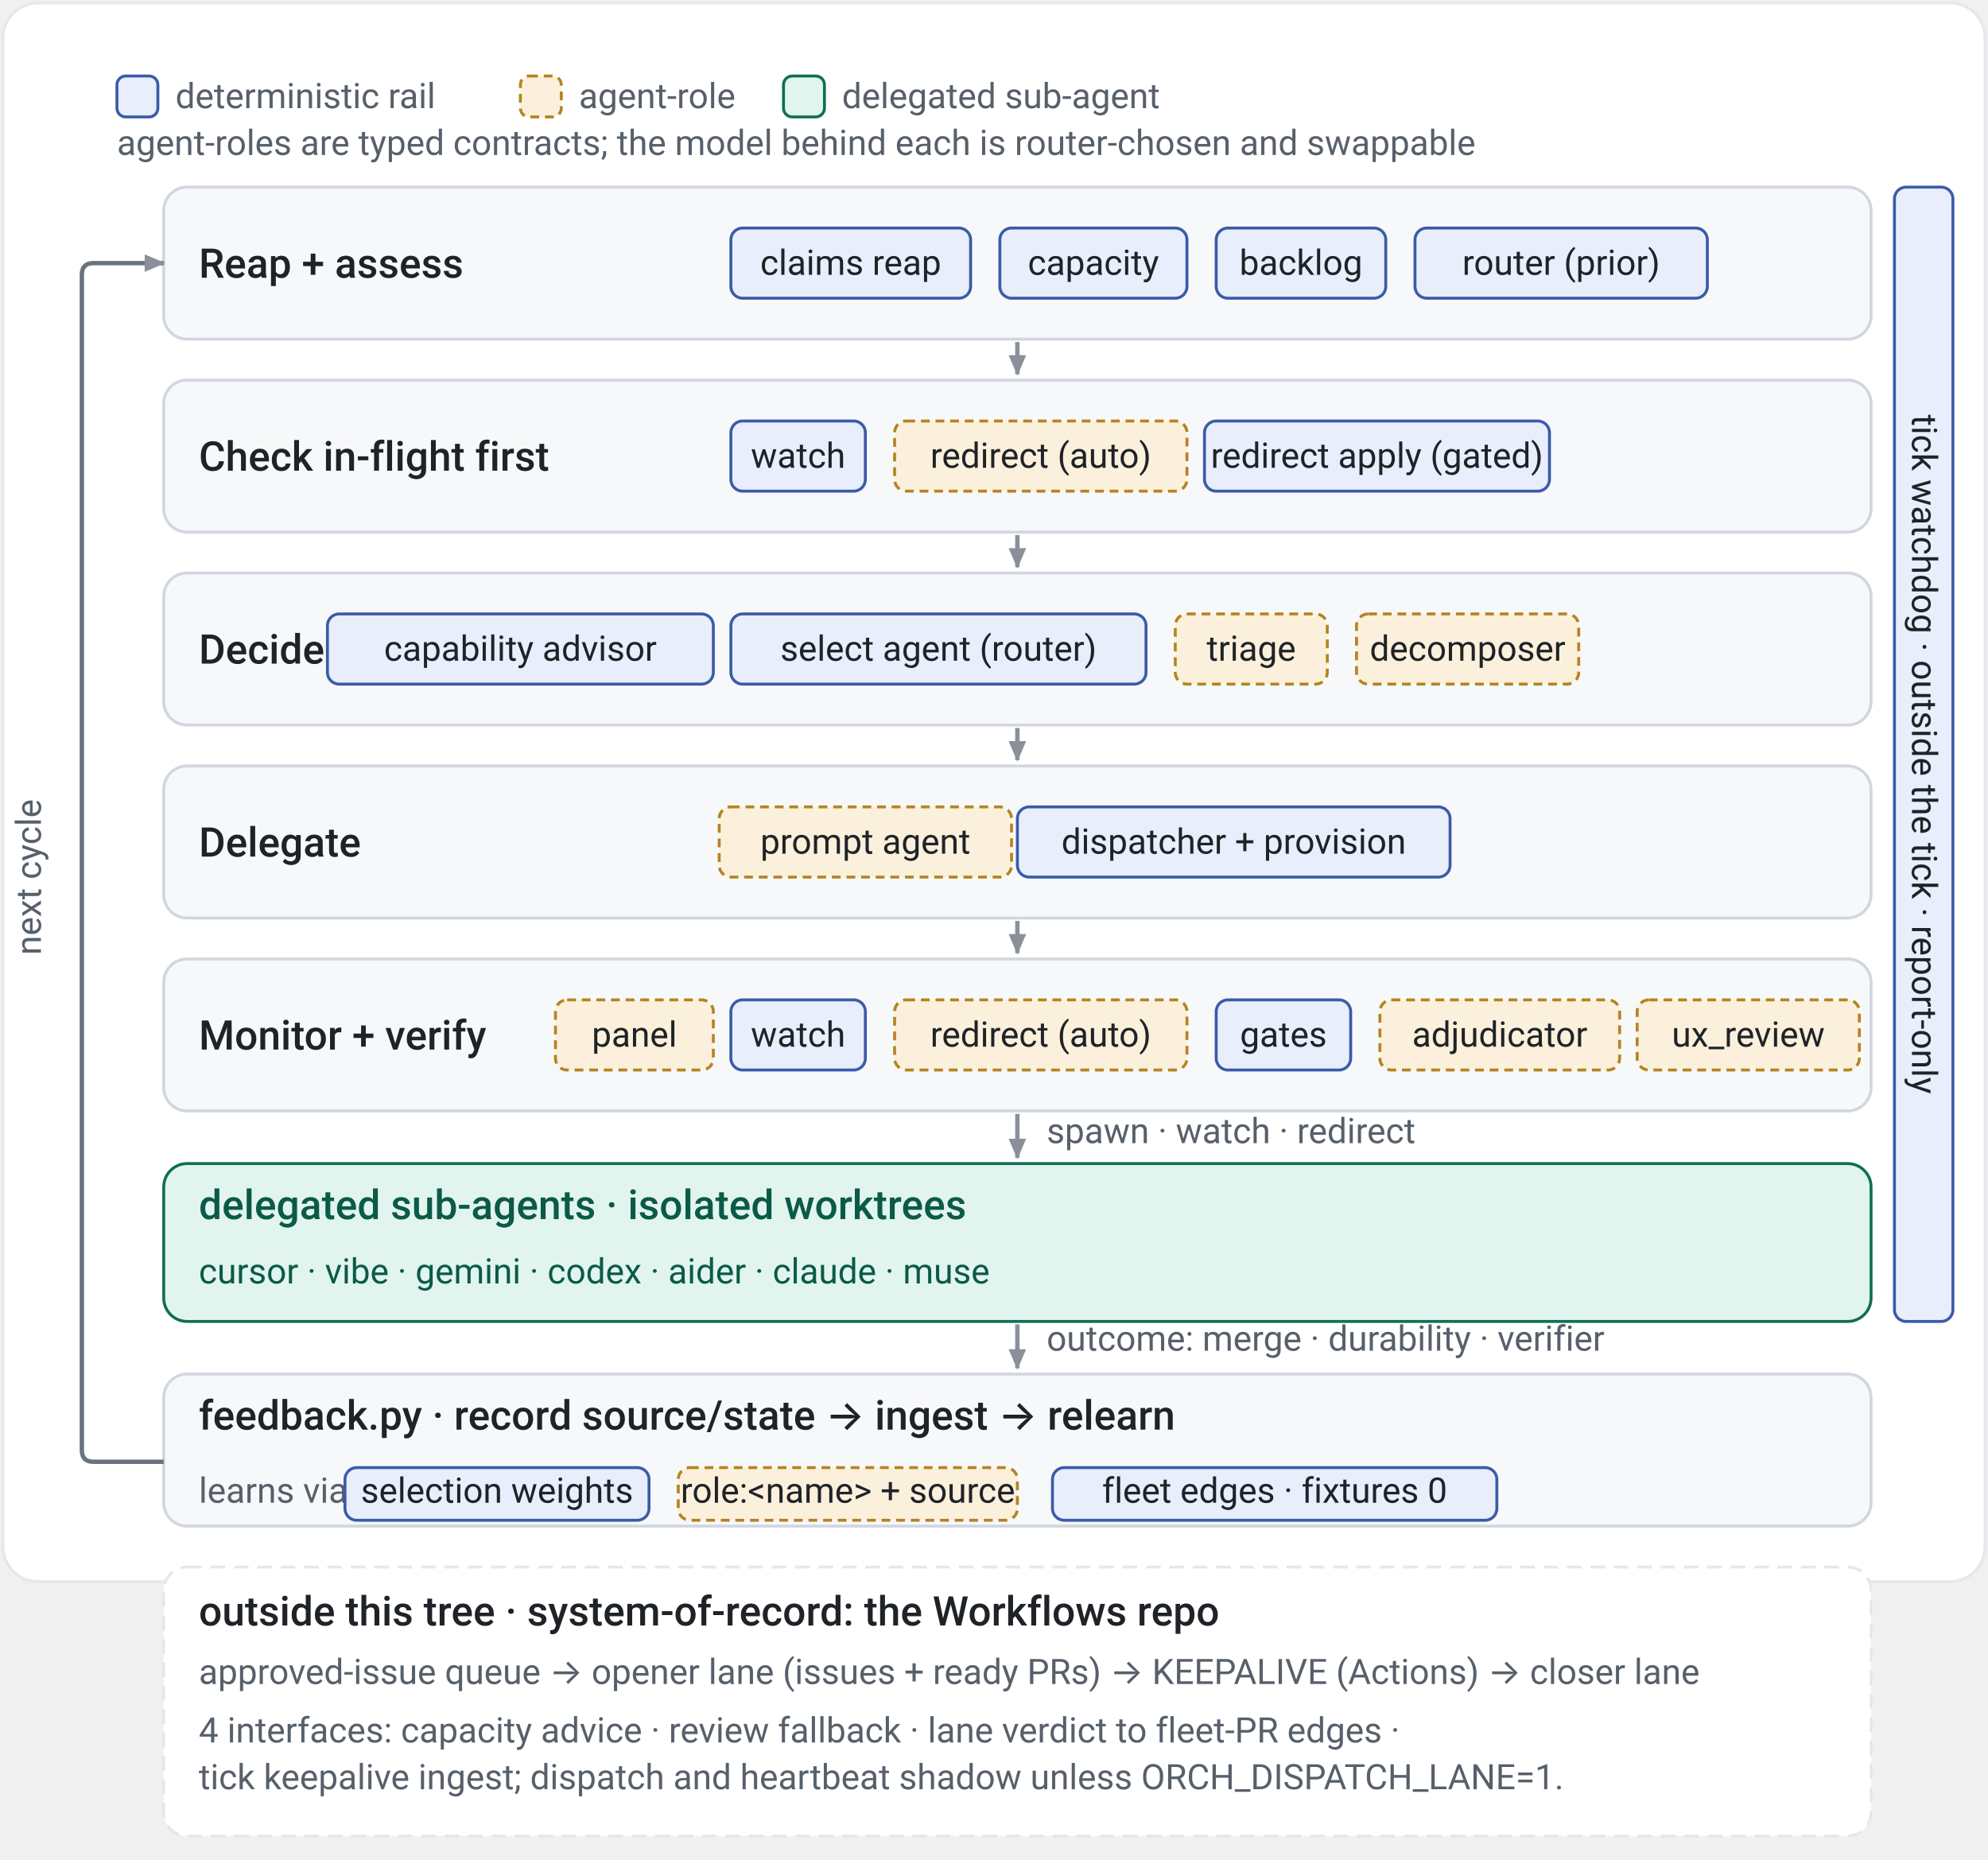
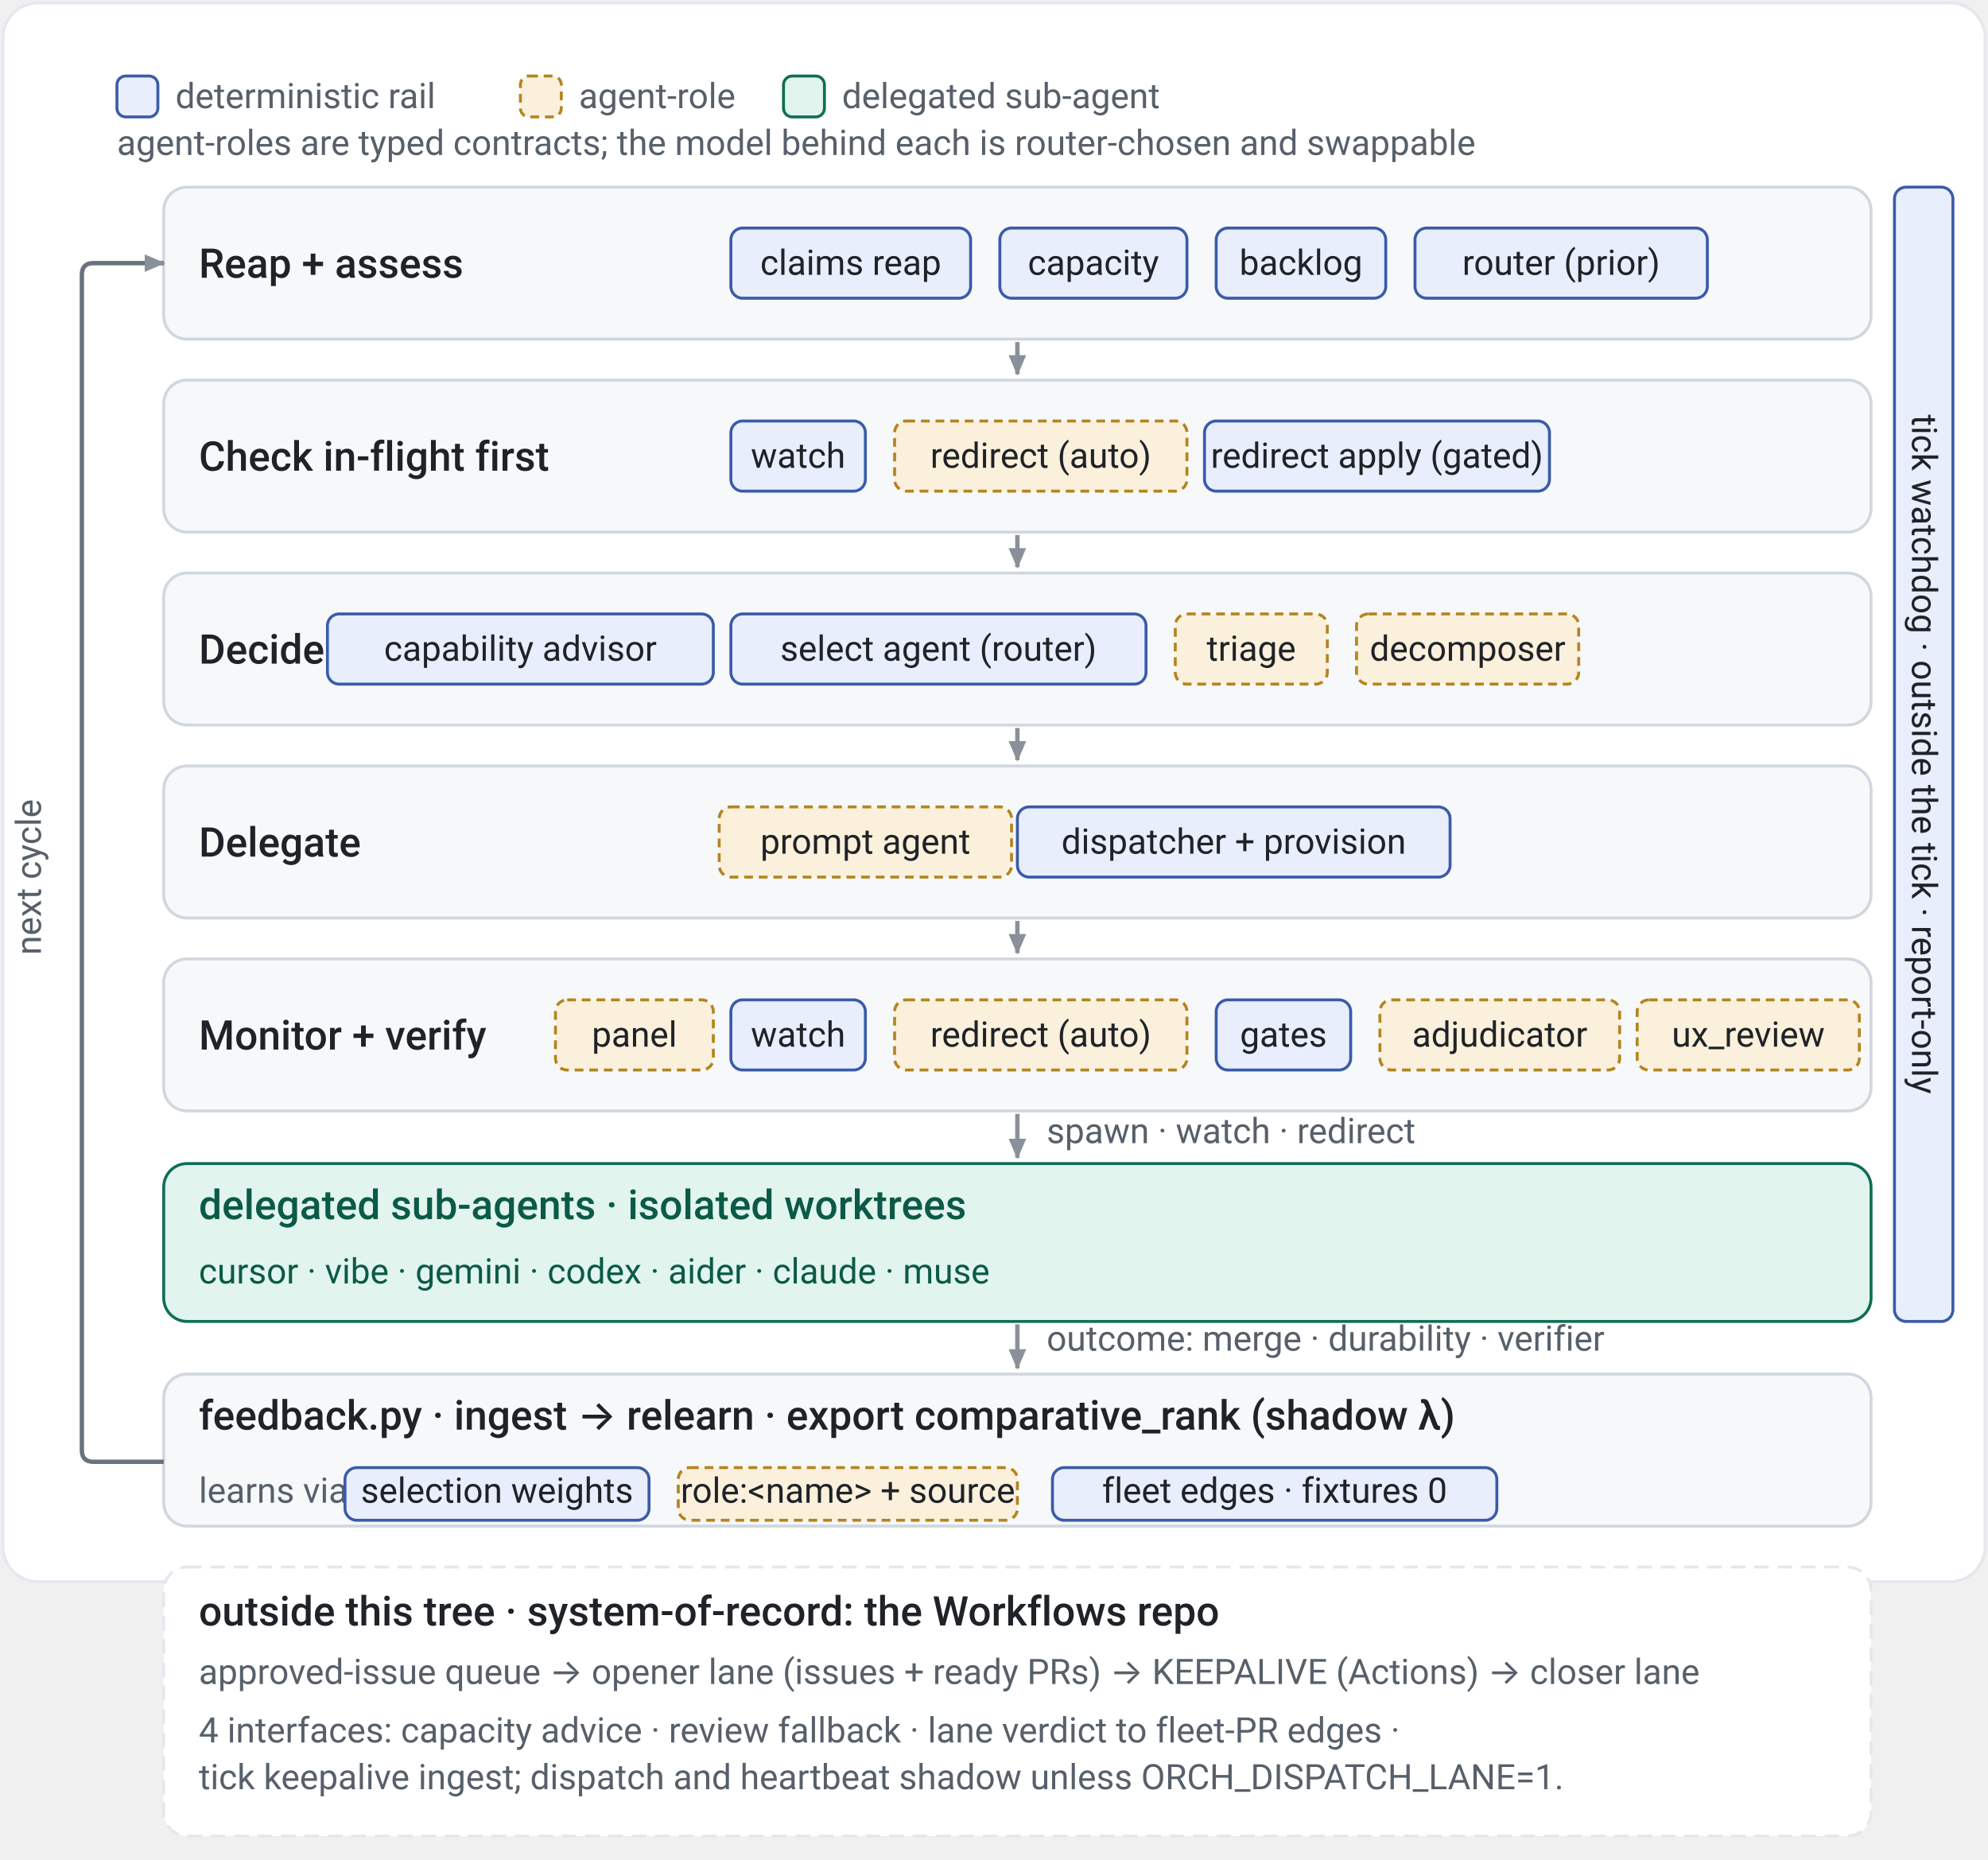
<svg xmlns="http://www.w3.org/2000/svg" width="680" viewBox="0 0 680 636" role="img">
  <style>
  .bg{fill:#ffffff;stroke:#e4e8ee;}
  .t,.th,.subhead{font:500 14px ui-sans-serif,system-ui,-apple-system,"Segoe UI",Roboto,sans-serif;fill:#1f2328;}
  .subhead{fill:#0b5a47;}
  .ts{font:400 12px ui-sans-serif,system-ui,-apple-system,"Segoe UI",Roboto,sans-serif;fill:#57606a;}
  .ct{font:400 12px ui-sans-serif,system-ui,-apple-system,"Segoe UI",Roboto,sans-serif;fill:#1f2328;}
  .ctsub{font:400 12px ui-sans-serif,system-ui,-apple-system,"Segoe UI",Roboto,sans-serif;fill:#0b5a47;}
  .stage{fill:#f6f8fa;stroke:#d0d7de;}
  .rail{fill:#e8eefb;stroke:#3b5ba9;}
  .role{fill:#fbf0db;stroke:#b5841f;stroke-dasharray:3 2;}
  .sub{fill:#e1f5ee;stroke:#0f6e56;}
  .arrow{stroke:#8a9099;stroke-width:1.5;fill:none;}
  .return{stroke:#6a737d;stroke-width:1.5;fill:none;}
</style>
  <defs>
    <marker id="ah" markerWidth="9" markerHeight="9" refX="6.5" refY="3" orient="auto" markerUnits="userSpaceOnUse">
      <path d="M0,0 L7,3 L0,6 Z" fill="#8a9099" />
    </marker>
  </defs>
  <rect class="bg" x="1" y="1" width="678" height="540" rx="12" />
  <rect class="rail" x="40" y="26" width="14" height="14" rx="3" />
  <text class="ts" x="60" y="37">deterministic rail</text>
  <rect class="role" x="178" y="26" width="14" height="14" rx="3" />
  <text class="ts" x="198" y="37">agent-role</text>
  <rect class="sub" x="268" y="26" width="14" height="14" rx="3" />
  <text class="ts" x="288" y="37">delegated sub-agent</text>
  <text class="ts" x="40" y="53">agent-roles are typed contracts; the model behind each is router-chosen and swappable</text>
  <rect class="stage" x="56" y="64" width="584" height="52" rx="8" />
  <text class="th" x="68" y="95">Reap + assess</text>
  <rect class="rail" x="250" y="78" width="82" height="24" rx="4" />
  <text class="ct" x="291" y="94" text-anchor="middle">claims reap</text>
  <rect class="rail" x="342" y="78" width="64" height="24" rx="4" />
  <text class="ct" x="374" y="94" text-anchor="middle">capacity</text>
  <rect class="rail" x="416" y="78" width="58" height="24" rx="4" />
  <text class="ct" x="445" y="94" text-anchor="middle">backlog</text>
  <rect class="rail" x="484" y="78" width="100" height="24" rx="4" />
  <text class="ct" x="534" y="94" text-anchor="middle">router (prior)</text>
  <rect class="stage" x="56" y="130" width="584" height="52" rx="8" />
  <text class="th" x="68" y="161">Check in-flight first</text>
  <rect class="rail" x="250" y="144" width="46" height="24" rx="4" />
  <text class="ct" x="273" y="160" text-anchor="middle">watch</text>
  <rect class="role" x="306" y="144" width="100" height="24" rx="4" />
  <text class="ct" x="356" y="160" text-anchor="middle">redirect (auto)</text>
  <rect class="rail" x="412" y="144" width="118" height="24" rx="4" />
  <text class="ct" x="471" y="160" text-anchor="middle">redirect apply (gated)</text>
  <rect class="stage" x="56" y="196" width="584" height="52" rx="8" />
  <text class="th" x="68" y="227">Decide</text>
  <rect class="rail" x="112" y="210" width="132" height="24" rx="4" />
  <text class="ct" x="178" y="226" text-anchor="middle">capability advisor</text>
  <rect class="rail" x="250" y="210" width="142" height="24" rx="4" />
  <text class="ct" x="321" y="226" text-anchor="middle">select agent (router)</text>
  <rect class="role" x="402" y="210" width="52" height="24" rx="4" />
  <text class="ct" x="428" y="226" text-anchor="middle">triage</text>
  <rect class="role" x="464" y="210" width="76" height="24" rx="4" />
  <text class="ct" x="502" y="226" text-anchor="middle">decomposer</text>
  <rect class="stage" x="56" y="262" width="584" height="52" rx="8" />
  <text class="th" x="68" y="293">Delegate</text>
  <rect class="role" x="246" y="276" width="100" height="24" rx="4" />
  <text class="ct" x="296" y="292" text-anchor="middle">prompt agent</text>
  <rect class="rail" x="348" y="276" width="148" height="24" rx="4" />
  <text class="ct" x="422" y="292" text-anchor="middle">dispatcher + provision</text>
  <rect class="stage" x="56" y="328" width="584" height="52" rx="8" />
  <text class="th" x="68" y="359">Monitor + verify</text>
  <rect class="rail" x="250" y="342" width="46" height="24" rx="4" />
  <text class="ct" x="273" y="358" text-anchor="middle">watch</text>
  <rect class="role" x="306" y="342" width="100" height="24" rx="4" />
  <text class="ct" x="356" y="358" text-anchor="middle">redirect (auto)</text>
  <rect class="rail" x="416" y="342" width="46" height="24" rx="4" />
  <text class="ct" x="439" y="358" text-anchor="middle">gates</text>
  <rect class="role" x="472" y="342" width="82" height="24" rx="4" />
  <text class="ct" x="513" y="358" text-anchor="middle">adjudicator</text>
  <rect class="role" x="560" y="342" width="76" height="24" rx="4" />
  <text class="ct" x="598" y="358" text-anchor="middle">ux_review</text>
  <g>
    <rect class="role" x="190" y="342" width="54" height="24" rx="4" />
    <text class="ct" x="217" y="358" text-anchor="middle">panel</text>
  </g>
  <line class="arrow" x1="348" y1="117" x2="348" y2="128" marker-end="url(#ah)" />
  <line class="arrow" x1="348" y1="183" x2="348" y2="194" marker-end="url(#ah)" />
  <line class="arrow" x1="348" y1="249" x2="348" y2="260" marker-end="url(#ah)" />
  <line class="arrow" x1="348" y1="315" x2="348" y2="326" marker-end="url(#ah)" />
  <line class="arrow" x1="348" y1="381" x2="348" y2="396" marker-end="url(#ah)" />
  <text class="ts" x="358" y="391">spawn · watch · redirect</text>
  <rect class="sub" x="56" y="398" width="584" height="54" rx="8" />
  <text class="subhead" x="68" y="417">delegated sub-agents · isolated worktrees</text>
  <text class="ctsub" x="68" y="439">cursor · vibe · gemini · codex · aider · claude · muse</text>
  <line class="arrow" x1="348" y1="453" x2="348" y2="468" marker-end="url(#ah)" />
  <text class="ts" x="358" y="462">outcome: merge · durability · verifier</text>
+   <g id="comparative-routing-shadow">
+ </g>
  <rect class="stage" x="56" y="470" width="584" height="52" rx="8" />
-   <text class="th" x="68" y="489">feedback.py · record source/state → ingest → relearn</text>
+   <text class="th" x="68" y="489">feedback.py · ingest → relearn · export comparative_rank (shadow λ)</text>
  <text class="ts" x="68" y="514">learns via outcomes:</text>
  <rect class="rail" x="118" y="502" width="104" height="18" rx="4" />
  <text class="ct" x="170" y="514" text-anchor="middle">selection weights</text>
  <rect class="role" x="232" y="502" width="116" height="18" rx="4" />
  <text class="ct" x="290" y="514" text-anchor="middle">role:&lt;name&gt; + source</text>
  <rect class="rail" x="360" y="502" width="152" height="18" rx="4" />
  <text class="ct" x="436" y="514" text-anchor="middle">fleet edges · fixtures 0</text>
  <path class="return" d="M56,500 L32,500 Q28,500 28,496 L28,94 Q28,90 32,90 L56,90" marker-end="url(#ah)" />
  <text class="ts" x="14" y="300" text-anchor="middle" transform="rotate(-90 14 300)">next cycle</text>
  <rect class="rail" x="648" y="64" width="20" height="388" rx="4" />
  <text class="ct" x="654" y="258" text-anchor="middle" transform="rotate(90 654 258)">tick watchdog · outside the tick · report-only</text>
  <rect class="bg" x="56" y="536" width="584" height="92" rx="8" stroke-dasharray="5 3" />
  <text class="th" x="68" y="556">outside this tree · system-of-record: the Workflows repo</text>
  <text class="ts" x="68" y="576">approved-issue queue → opener lane (issues + ready PRs) → KEEPALIVE (Actions) → closer lane</text>
  <text class="ts" x="68" y="596">4 interfaces: capacity advice · review fallback · lane verdict to fleet-PR edges ·</text>
  <text class="ts" x="68" y="612">tick keepalive ingest; dispatch and heartbeat shadow unless ORCH_DISPATCH_LANE=1.</text>
</svg>
